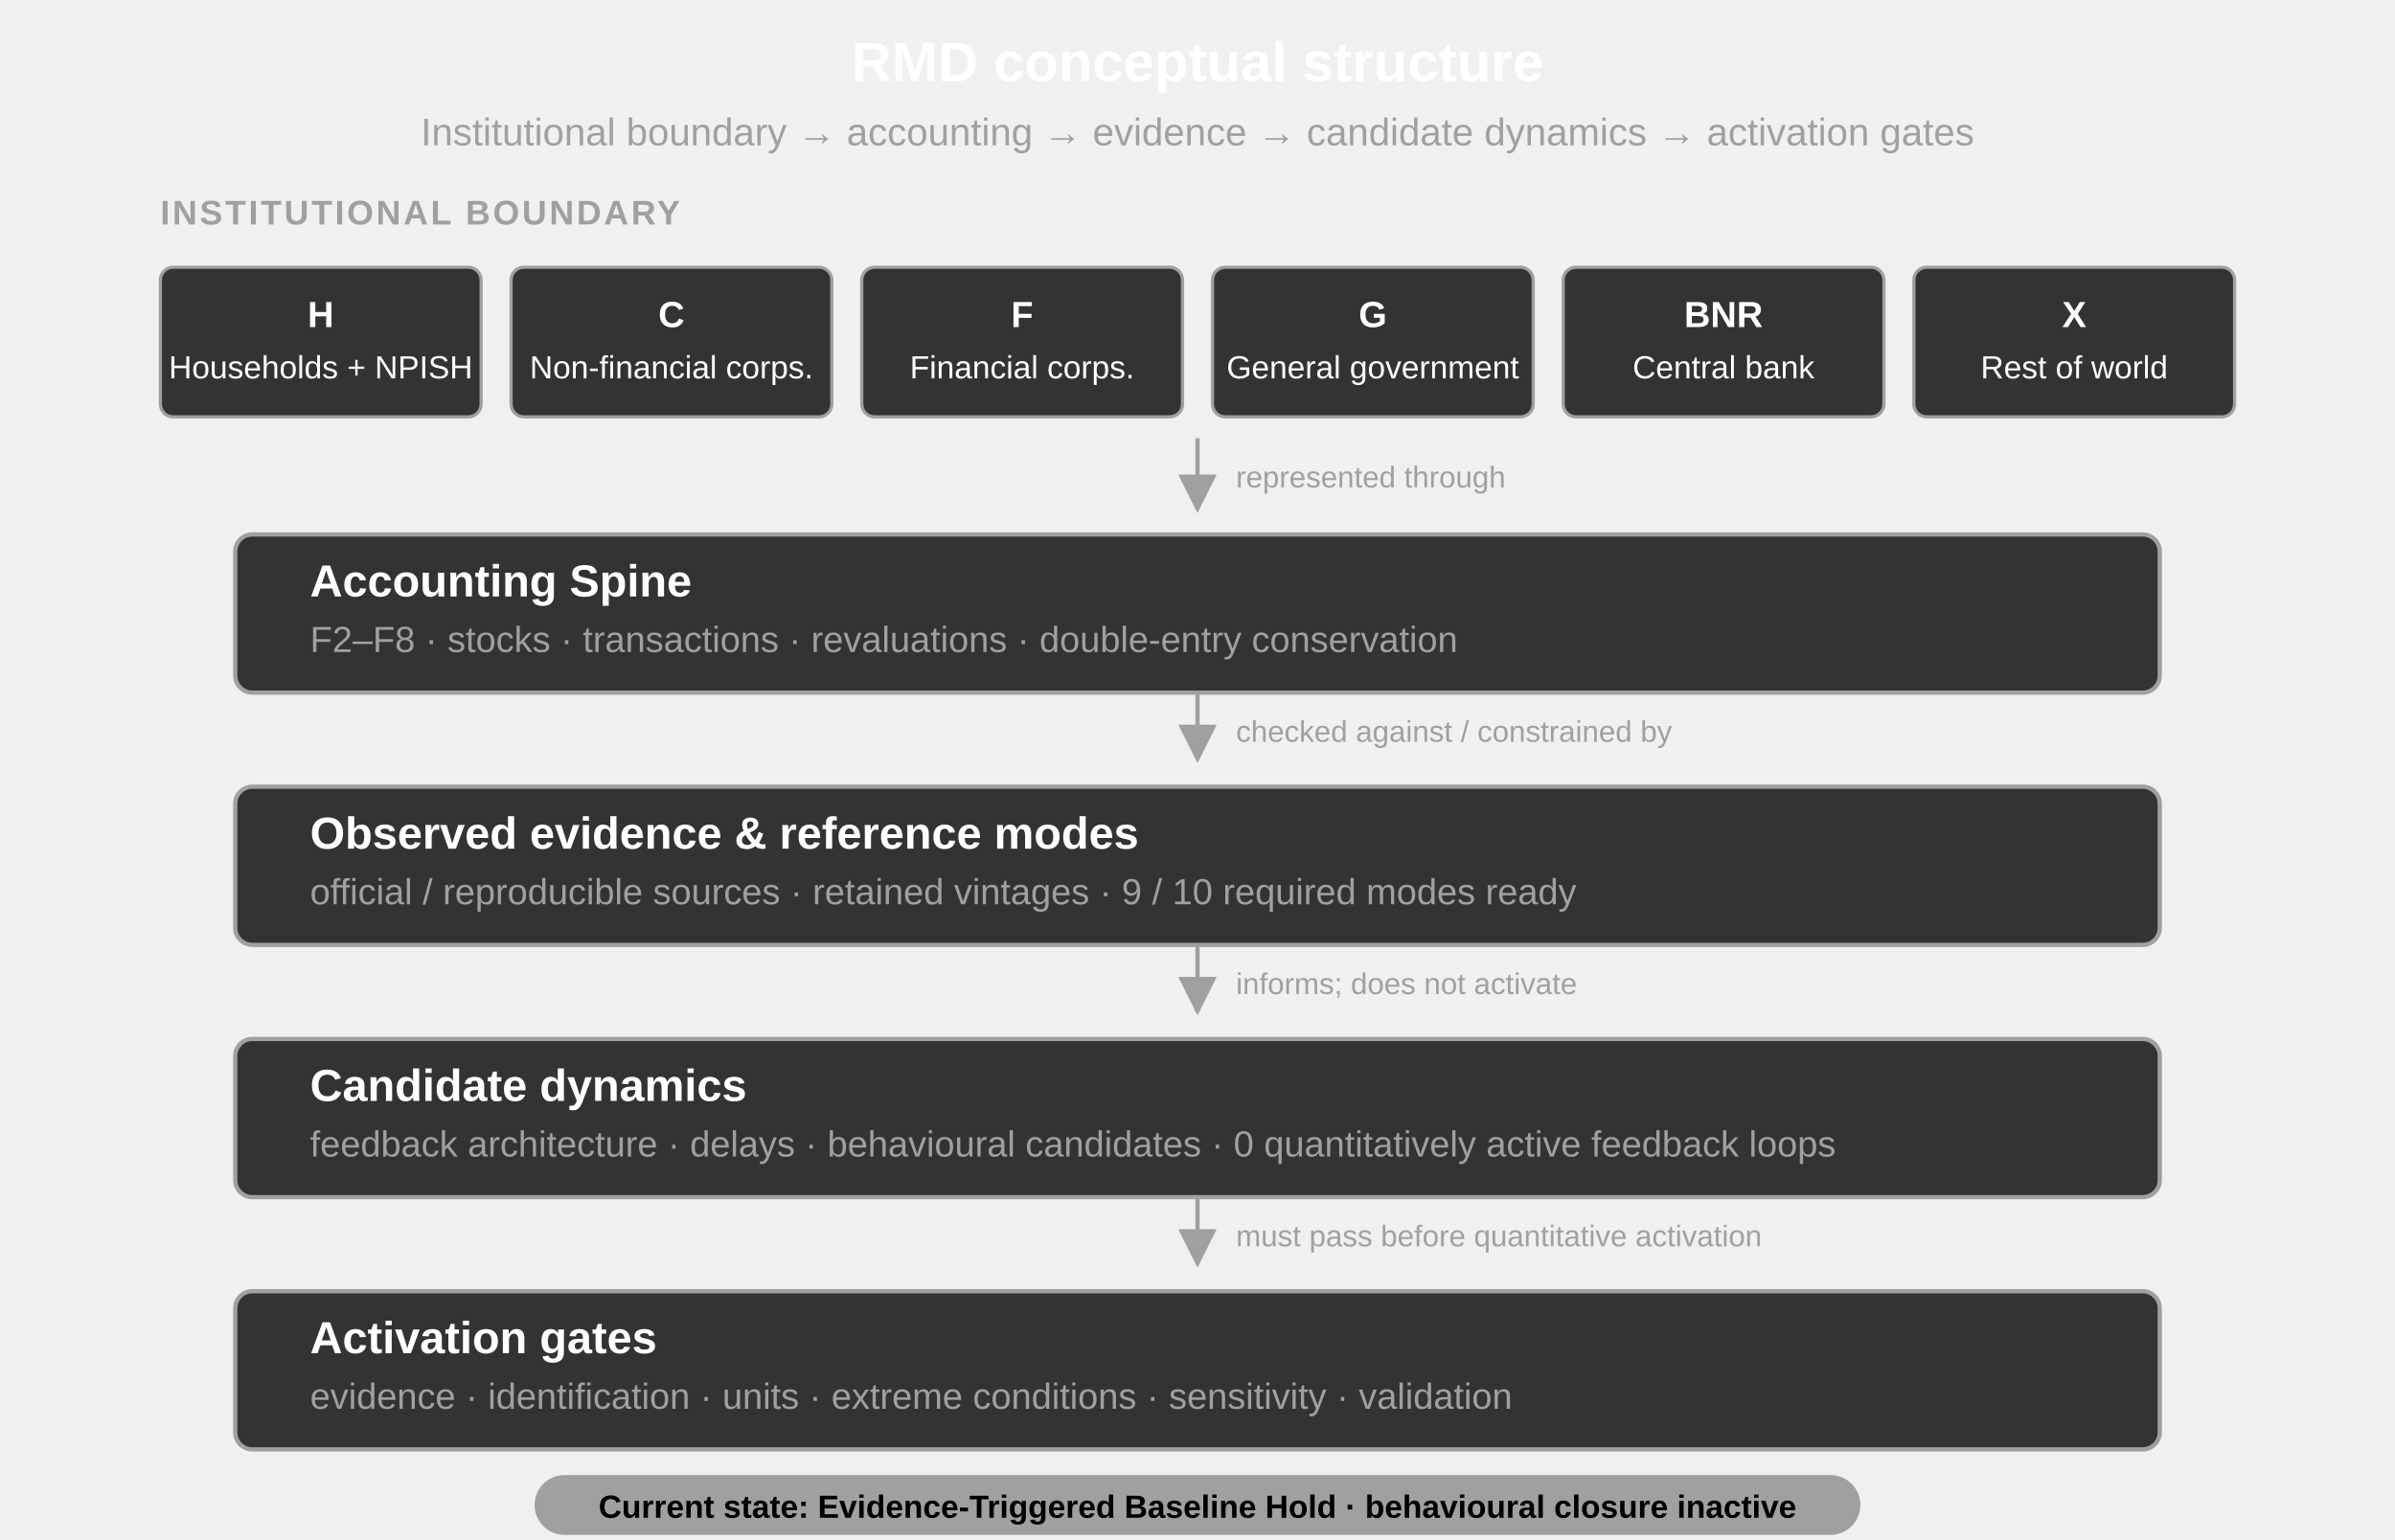
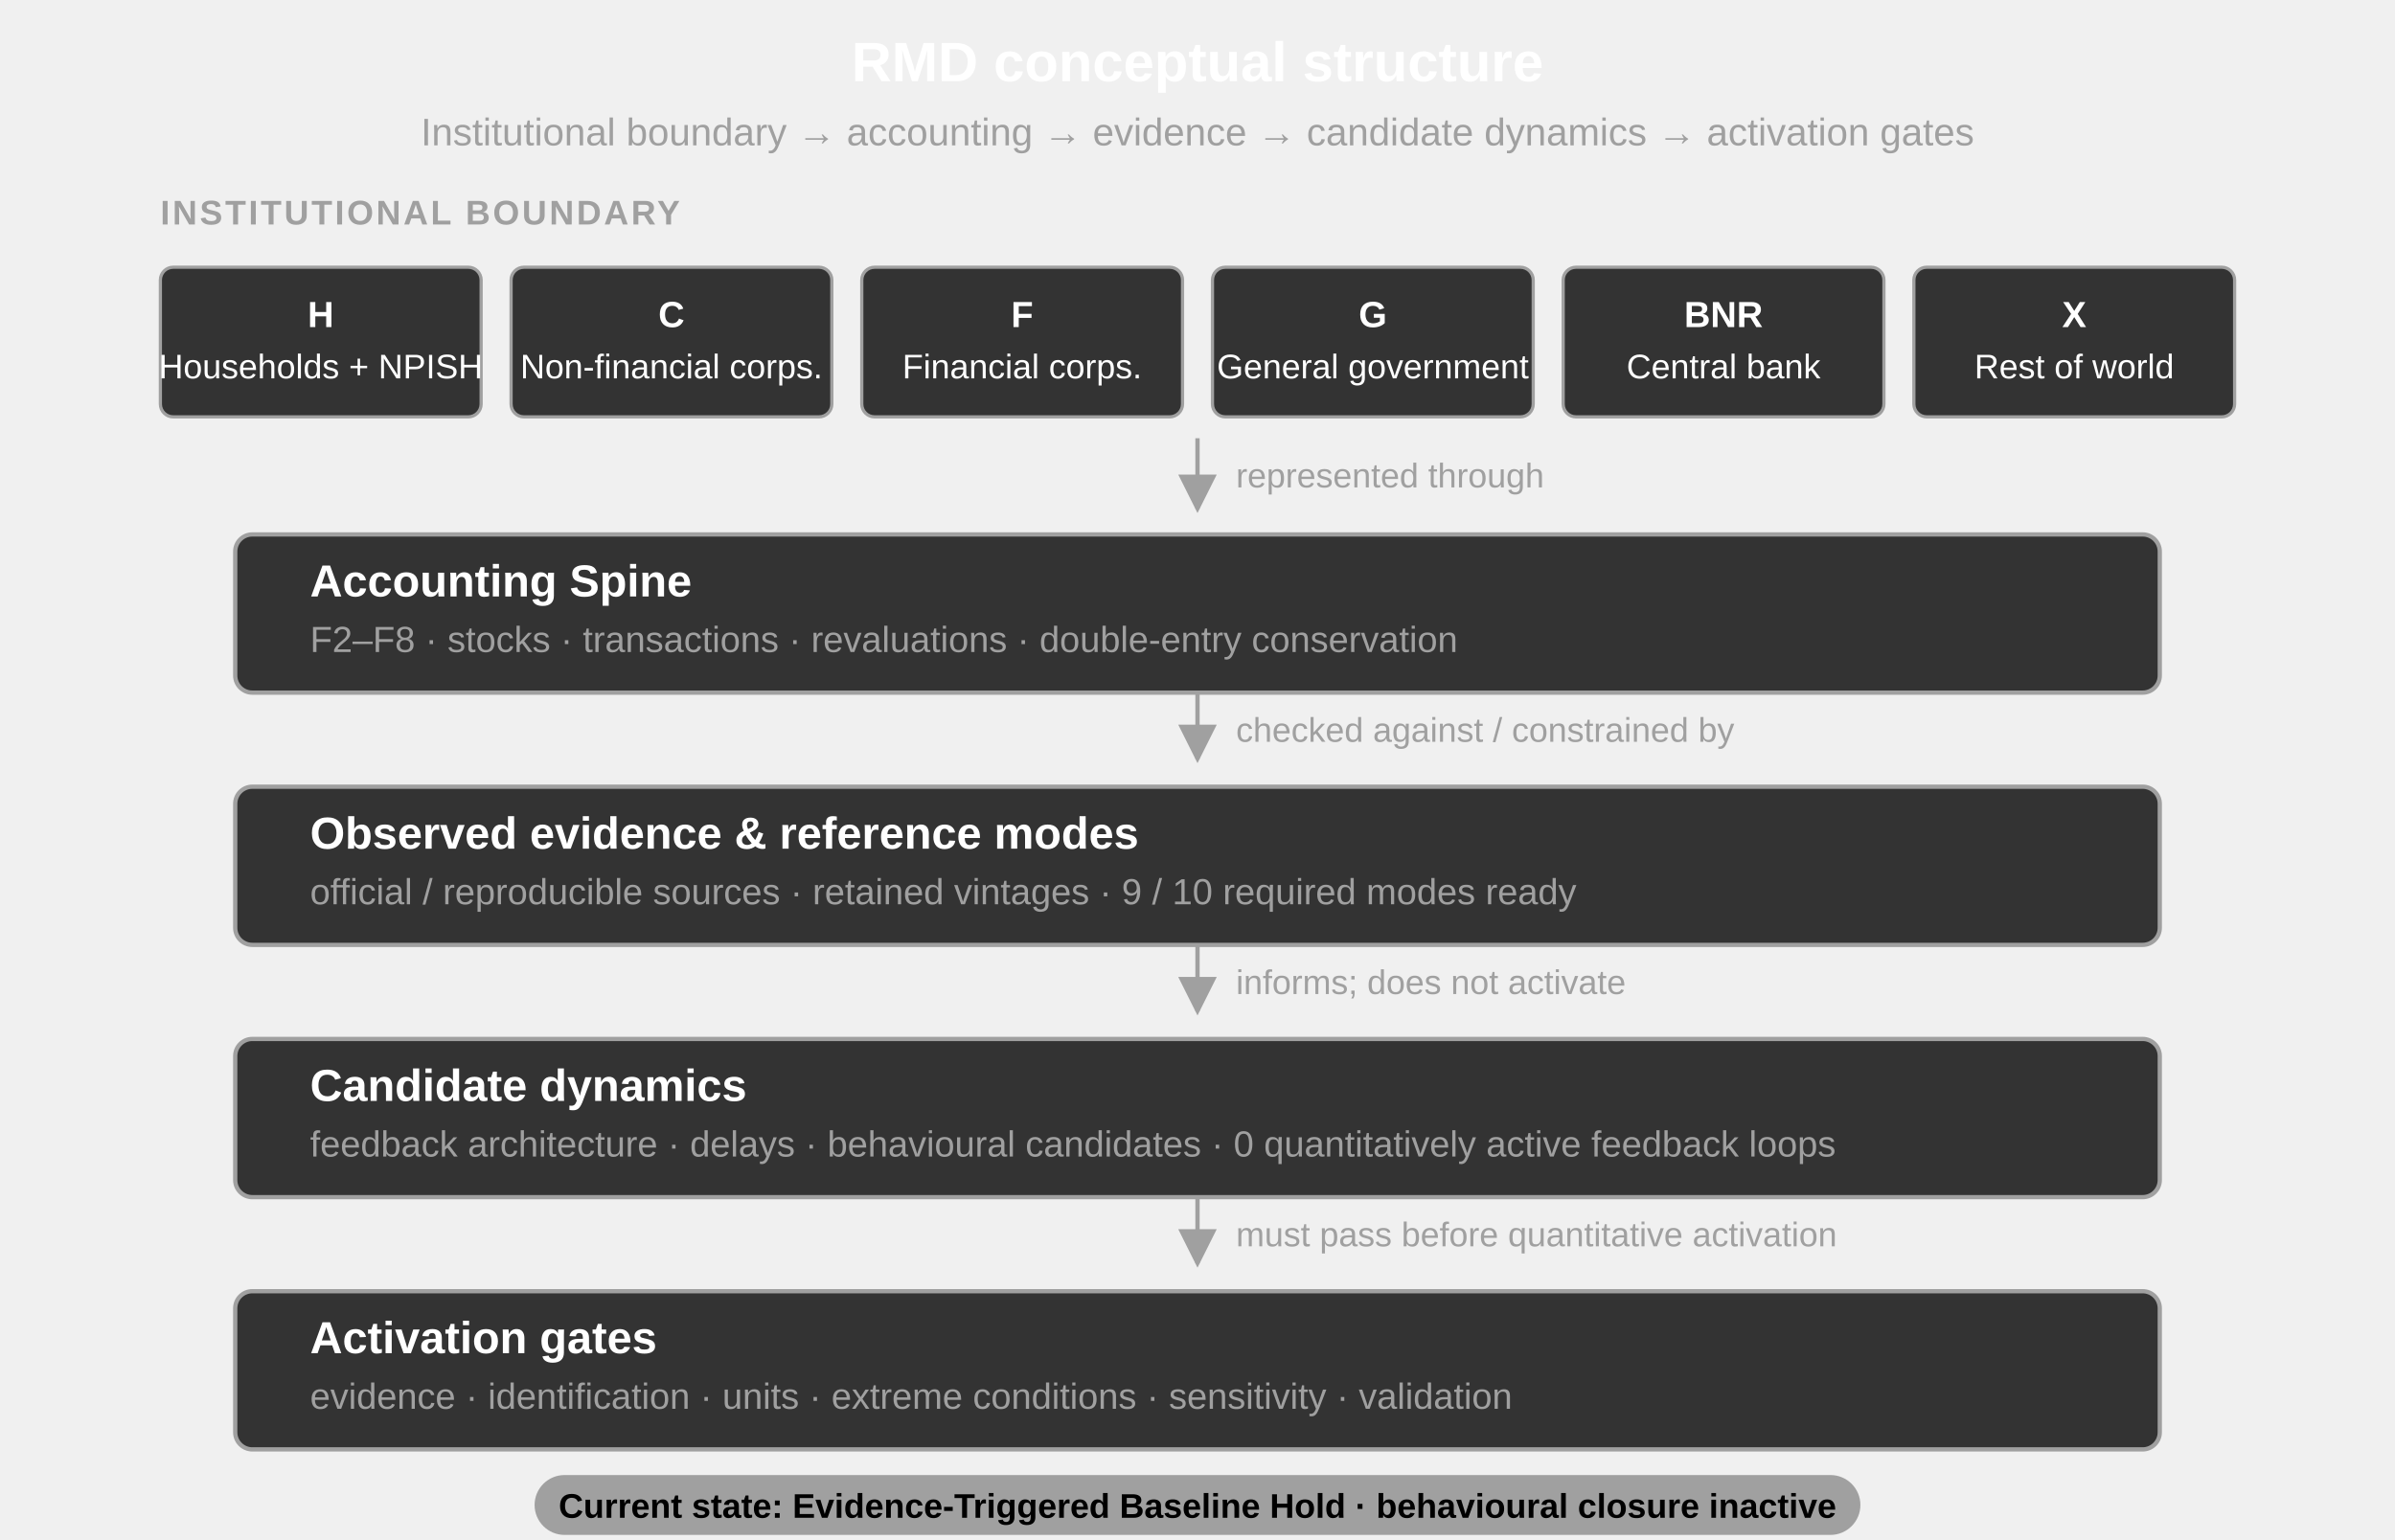
<svg xmlns="http://www.w3.org/2000/svg" width="1120" height="720" viewBox="0 0 1120 720" role="img" aria-labelledby="title desc">
  <defs>
    <marker id="arrow" markerWidth="9" markerHeight="9" refX="8" refY="4.5" orient="auto">
      <path d="M0,0 L9,4.5 L0,9 Z" fill="#a0a0a0" />
    </marker>
  </defs>
  <g font-family="Arial, Helvetica, sans-serif">
    <text x="560" y="38" text-anchor="middle" font-size="26" font-weight="700" fill="#ffffff">RMD conceptual structure</text>
    <text x="560" y="68" text-anchor="middle" font-size="18" fill="#a0a0a0">Institutional boundary → accounting → evidence → candidate dynamics → activation gates</text>
    <text x="75" y="105" font-size="16" font-weight="700" letter-spacing="1.2" fill="#a0a0a0">INSTITUTIONAL BOUNDARY</text>
    <g font-size="17" fill="#ffffff">
      <rect x="75" y="125" width="150" height="70" rx="6" fill="#333333" stroke="#a0a0a0" stroke-width="1.5" />
      <text x="150" y="153" text-anchor="middle" font-weight="700">H</text>
-       <text x="150" y="177" text-anchor="middle" font-size="15">Households + NPISH</text>
+       <text x="150" y="177" text-anchor="middle" font-size="16">Households + NPISH</text>
      <rect x="239" y="125" width="150" height="70" rx="6" fill="#333333" stroke="#a0a0a0" stroke-width="1.5" />
      <text x="314" y="153" text-anchor="middle" font-weight="700">C</text>
-       <text x="314" y="177" text-anchor="middle" font-size="15">Non-financial corps.</text>
+       <text x="314" y="177" text-anchor="middle" font-size="16">Non-financial corps.</text>
      <rect x="403" y="125" width="150" height="70" rx="6" fill="#333333" stroke="#a0a0a0" stroke-width="1.5" />
      <text x="478" y="153" text-anchor="middle" font-weight="700">F</text>
-       <text x="478" y="177" text-anchor="middle" font-size="15">Financial corps.</text>
+       <text x="478" y="177" text-anchor="middle" font-size="16">Financial corps.</text>
      <rect x="567" y="125" width="150" height="70" rx="6" fill="#333333" stroke="#a0a0a0" stroke-width="1.5" />
      <text x="642" y="153" text-anchor="middle" font-weight="700">G</text>
-       <text x="642" y="177" text-anchor="middle" font-size="15">General government</text>
+       <text x="642" y="177" text-anchor="middle" font-size="16">General government</text>
      <rect x="731" y="125" width="150" height="70" rx="6" fill="#333333" stroke="#a0a0a0" stroke-width="1.5" />
      <text x="806" y="153" text-anchor="middle" font-weight="700">BNR</text>
-       <text x="806" y="177" text-anchor="middle" font-size="15">Central bank</text>
+       <text x="806" y="177" text-anchor="middle" font-size="16">Central bank</text>
      <rect x="895" y="125" width="150" height="70" rx="6" fill="#333333" stroke="#a0a0a0" stroke-width="1.5" />
      <text x="970" y="153" text-anchor="middle" font-weight="700">X</text>
-       <text x="970" y="177" text-anchor="middle" font-size="15">Rest of world</text>
+       <text x="970" y="177" text-anchor="middle" font-size="16">Rest of world</text>
    </g>
    <line x1="560" y1="205" x2="560" y2="238" stroke="#a0a0a0" stroke-width="2" marker-end="url(#arrow)" />
-     <text x="578" y="228" font-size="14" fill="#a0a0a0">represented through</text>
+     <text x="578" y="228" font-size="16" fill="#a0a0a0">represented through</text>
    <rect x="110" y="250" width="900" height="74" rx="8" fill="#333333" stroke="#a0a0a0" stroke-width="2" />
    <text x="145" y="279" font-size="21" font-weight="700" fill="#ffffff">Accounting Spine</text>
    <text x="145" y="305" font-size="17" fill="#a0a0a0">F2–F8 · stocks · transactions · revaluations · double-entry conservation</text>
    <line x1="560" y1="324" x2="560" y2="355" stroke="#a0a0a0" stroke-width="2" marker-end="url(#arrow)" />
-     <text x="578" y="347" font-size="14" fill="#a0a0a0">checked against / constrained by</text>
+     <text x="578" y="347" font-size="16" fill="#a0a0a0">checked against / constrained by</text>
    <rect x="110" y="368" width="900" height="74" rx="8" fill="#333333" stroke="#a0a0a0" stroke-width="2" />
    <text x="145" y="397" font-size="21" font-weight="700" fill="#ffffff">Observed evidence &amp; reference modes</text>
    <text x="145" y="423" font-size="17" fill="#a0a0a0">official / reproducible sources · retained vintages · 9 / 10 required modes ready</text>
    <line x1="560" y1="442" x2="560" y2="473" stroke="#a0a0a0" stroke-width="2" marker-end="url(#arrow)" />
-     <text x="578" y="465" font-size="14" fill="#a0a0a0">informs; does not activate</text>
+     <text x="578" y="465" font-size="16" fill="#a0a0a0">informs; does not activate</text>
    <rect x="110" y="486" width="900" height="74" rx="8" fill="#333333" stroke="#a0a0a0" stroke-width="2" />
    <text x="145" y="515" font-size="21" font-weight="700" fill="#ffffff">Candidate dynamics</text>
    <text x="145" y="541" font-size="17" fill="#a0a0a0">feedback architecture · delays · behavioural candidates · 0 quantitatively active feedback loops</text>
    <line x1="560" y1="560" x2="560" y2="591" stroke="#a0a0a0" stroke-width="2" marker-end="url(#arrow)" />
-     <text x="578" y="583" font-size="14" fill="#a0a0a0">must pass before quantitative activation</text>
+     <text x="578" y="583" font-size="16" fill="#a0a0a0">must pass before quantitative activation</text>
    <rect x="110" y="604" width="900" height="74" rx="8" fill="#333333" stroke="#a0a0a0" stroke-width="2" />
    <text x="145" y="633" font-size="21" font-weight="700" fill="#ffffff">Activation gates</text>
    <text x="145" y="659" font-size="17" fill="#a0a0a0">evidence · identification · units · extreme conditions · sensitivity · validation</text>
    <rect x="250" y="690" width="620" height="28" rx="14" fill="#a0a0a0" />
-     <text x="560" y="710" text-anchor="middle" font-size="15" font-weight="700" fill="#000000">Current state: Evidence-Triggered Baseline Hold · behavioural closure inactive</text>
+     <text x="560" y="710" text-anchor="middle" font-size="16" font-weight="700" fill="#000000">Current state: Evidence-Triggered Baseline Hold · behavioural closure inactive</text>
  </g>
</svg>
